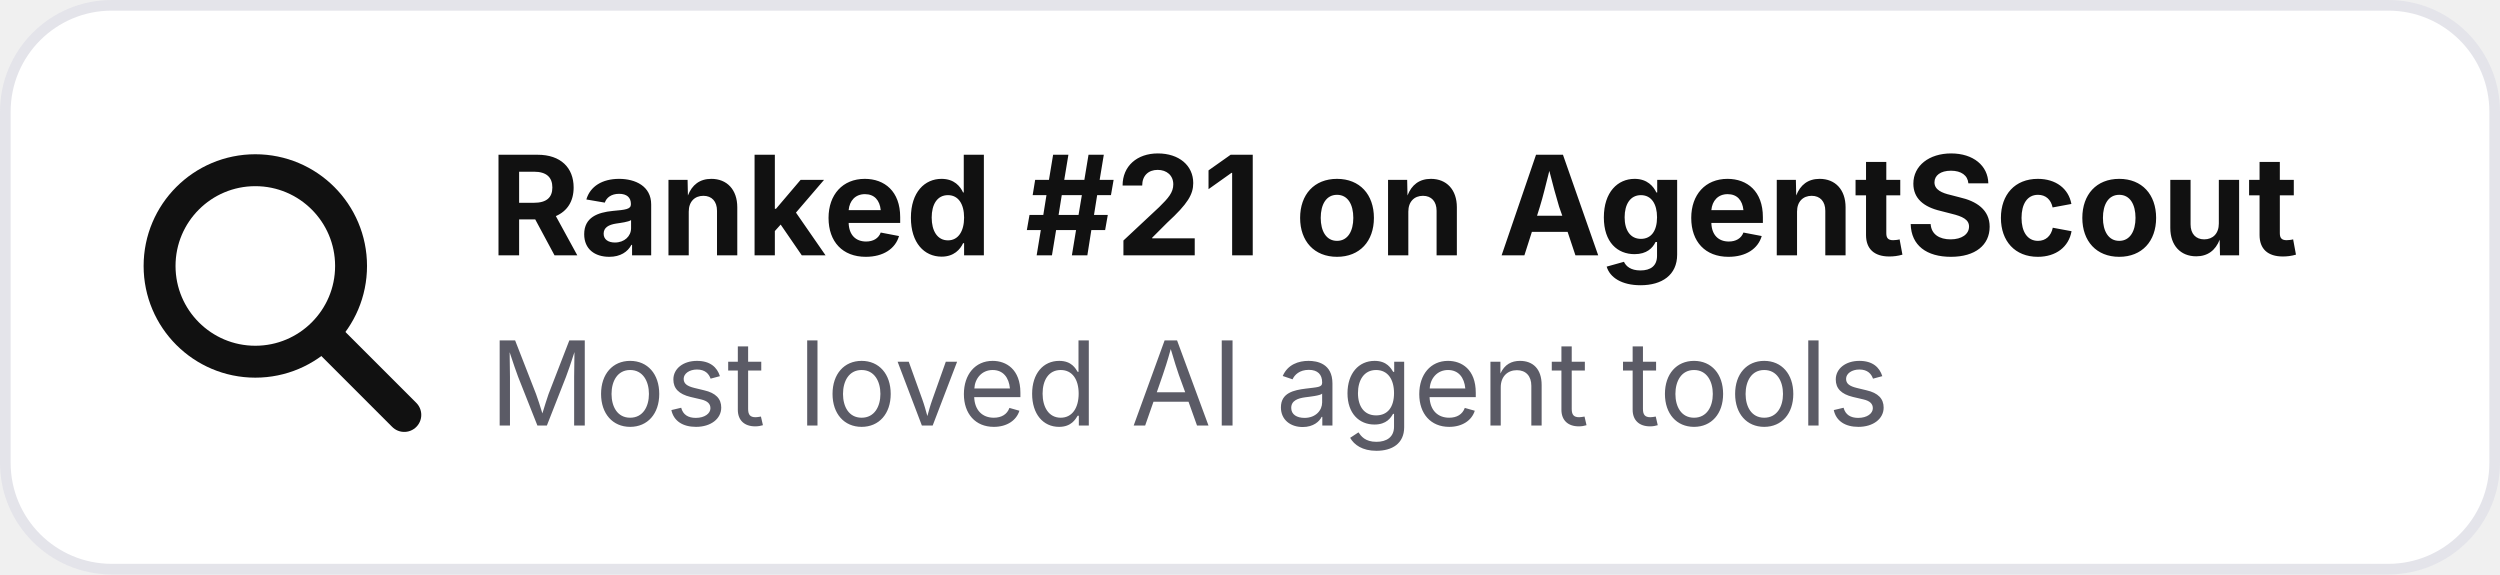
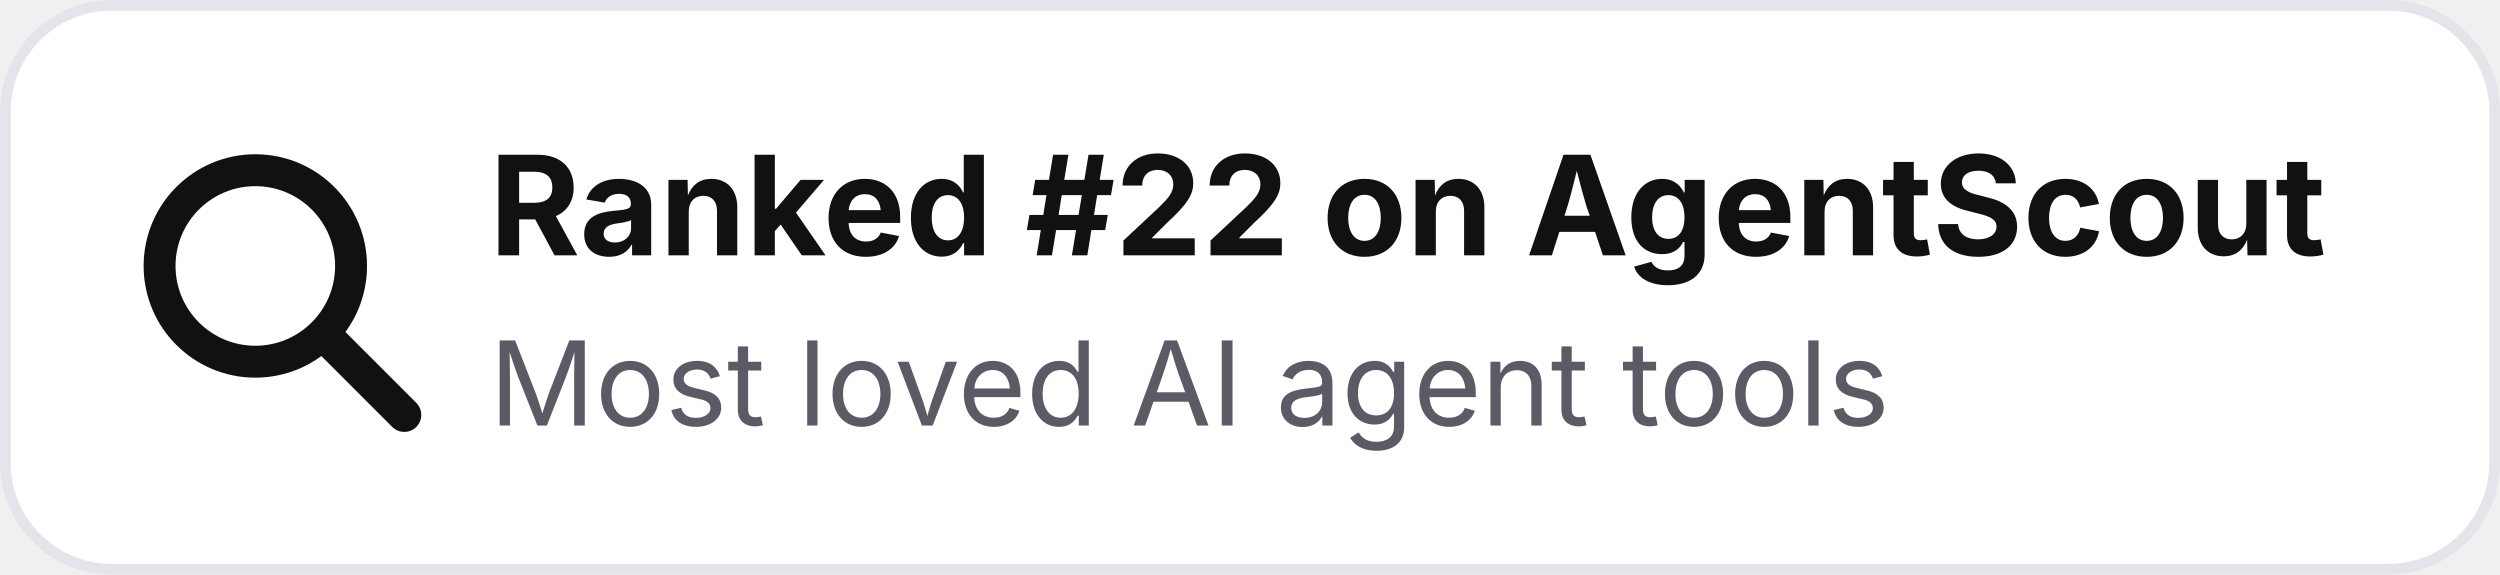
- <svg xmlns="http://www.w3.org/2000/svg" width="235" height="54" viewBox="0 0 235 54" role="img" aria-label="Ranked #21 on AgentScout">
+ <svg xmlns="http://www.w3.org/2000/svg" width="235" height="54" viewBox="0 0 235 54" role="img" aria-label="Ranked #22 on AgentScout">
  <rect x=".5" y=".5" width="234" height="53" rx="10" fill="#ffffff" stroke="#e4e4ea" />
  <circle cx="24" cy="25" r="9" fill="none" stroke="#111111" stroke-width="3" />
  <path d="M31 32l7 7" stroke="#111111" stroke-width="3.2" stroke-linecap="round" />
-   <text x="46" y="24" font-family="Inter,Segoe UI,Arial,sans-serif" font-size="13" font-weight="700" fill="#111111">Ranked #21 on AgentScout</text>
+   <text x="46" y="24" font-family="Inter,Segoe UI,Arial,sans-serif" font-size="13" font-weight="700" fill="#111111">Ranked #22 on AgentScout</text>
  <text x="46" y="40" font-family="Inter,Segoe UI,Arial,sans-serif" font-size="11" fill="#5b5b66">Most loved AI agent tools</text>
</svg>
